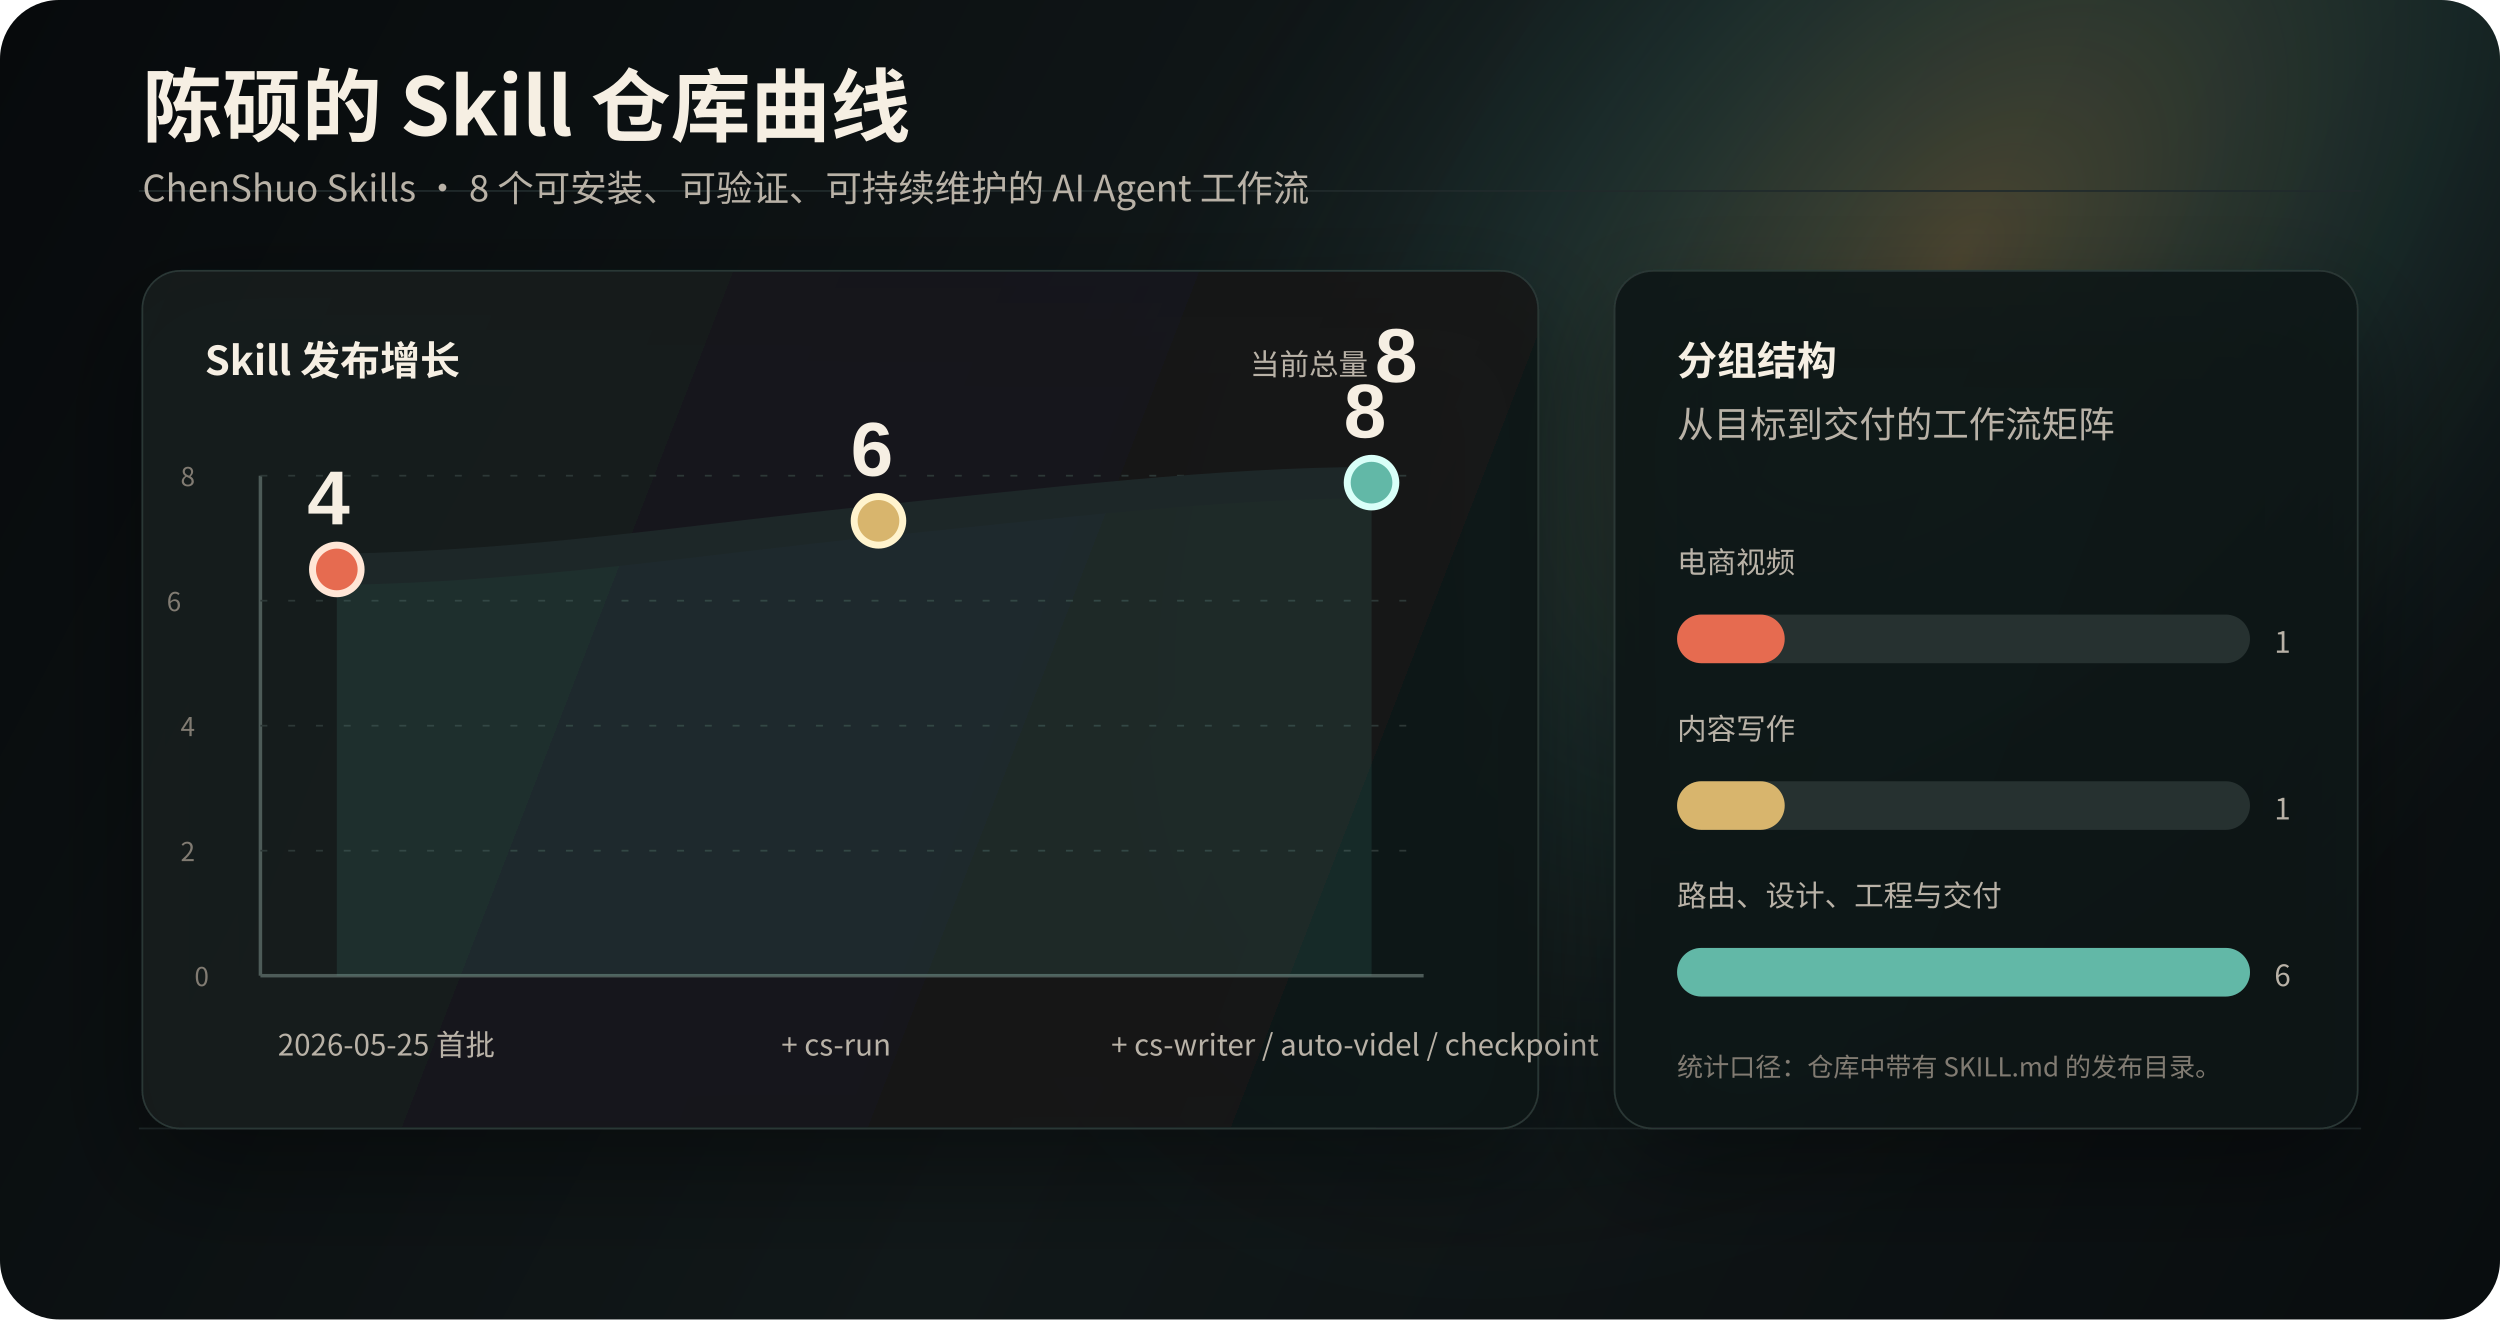
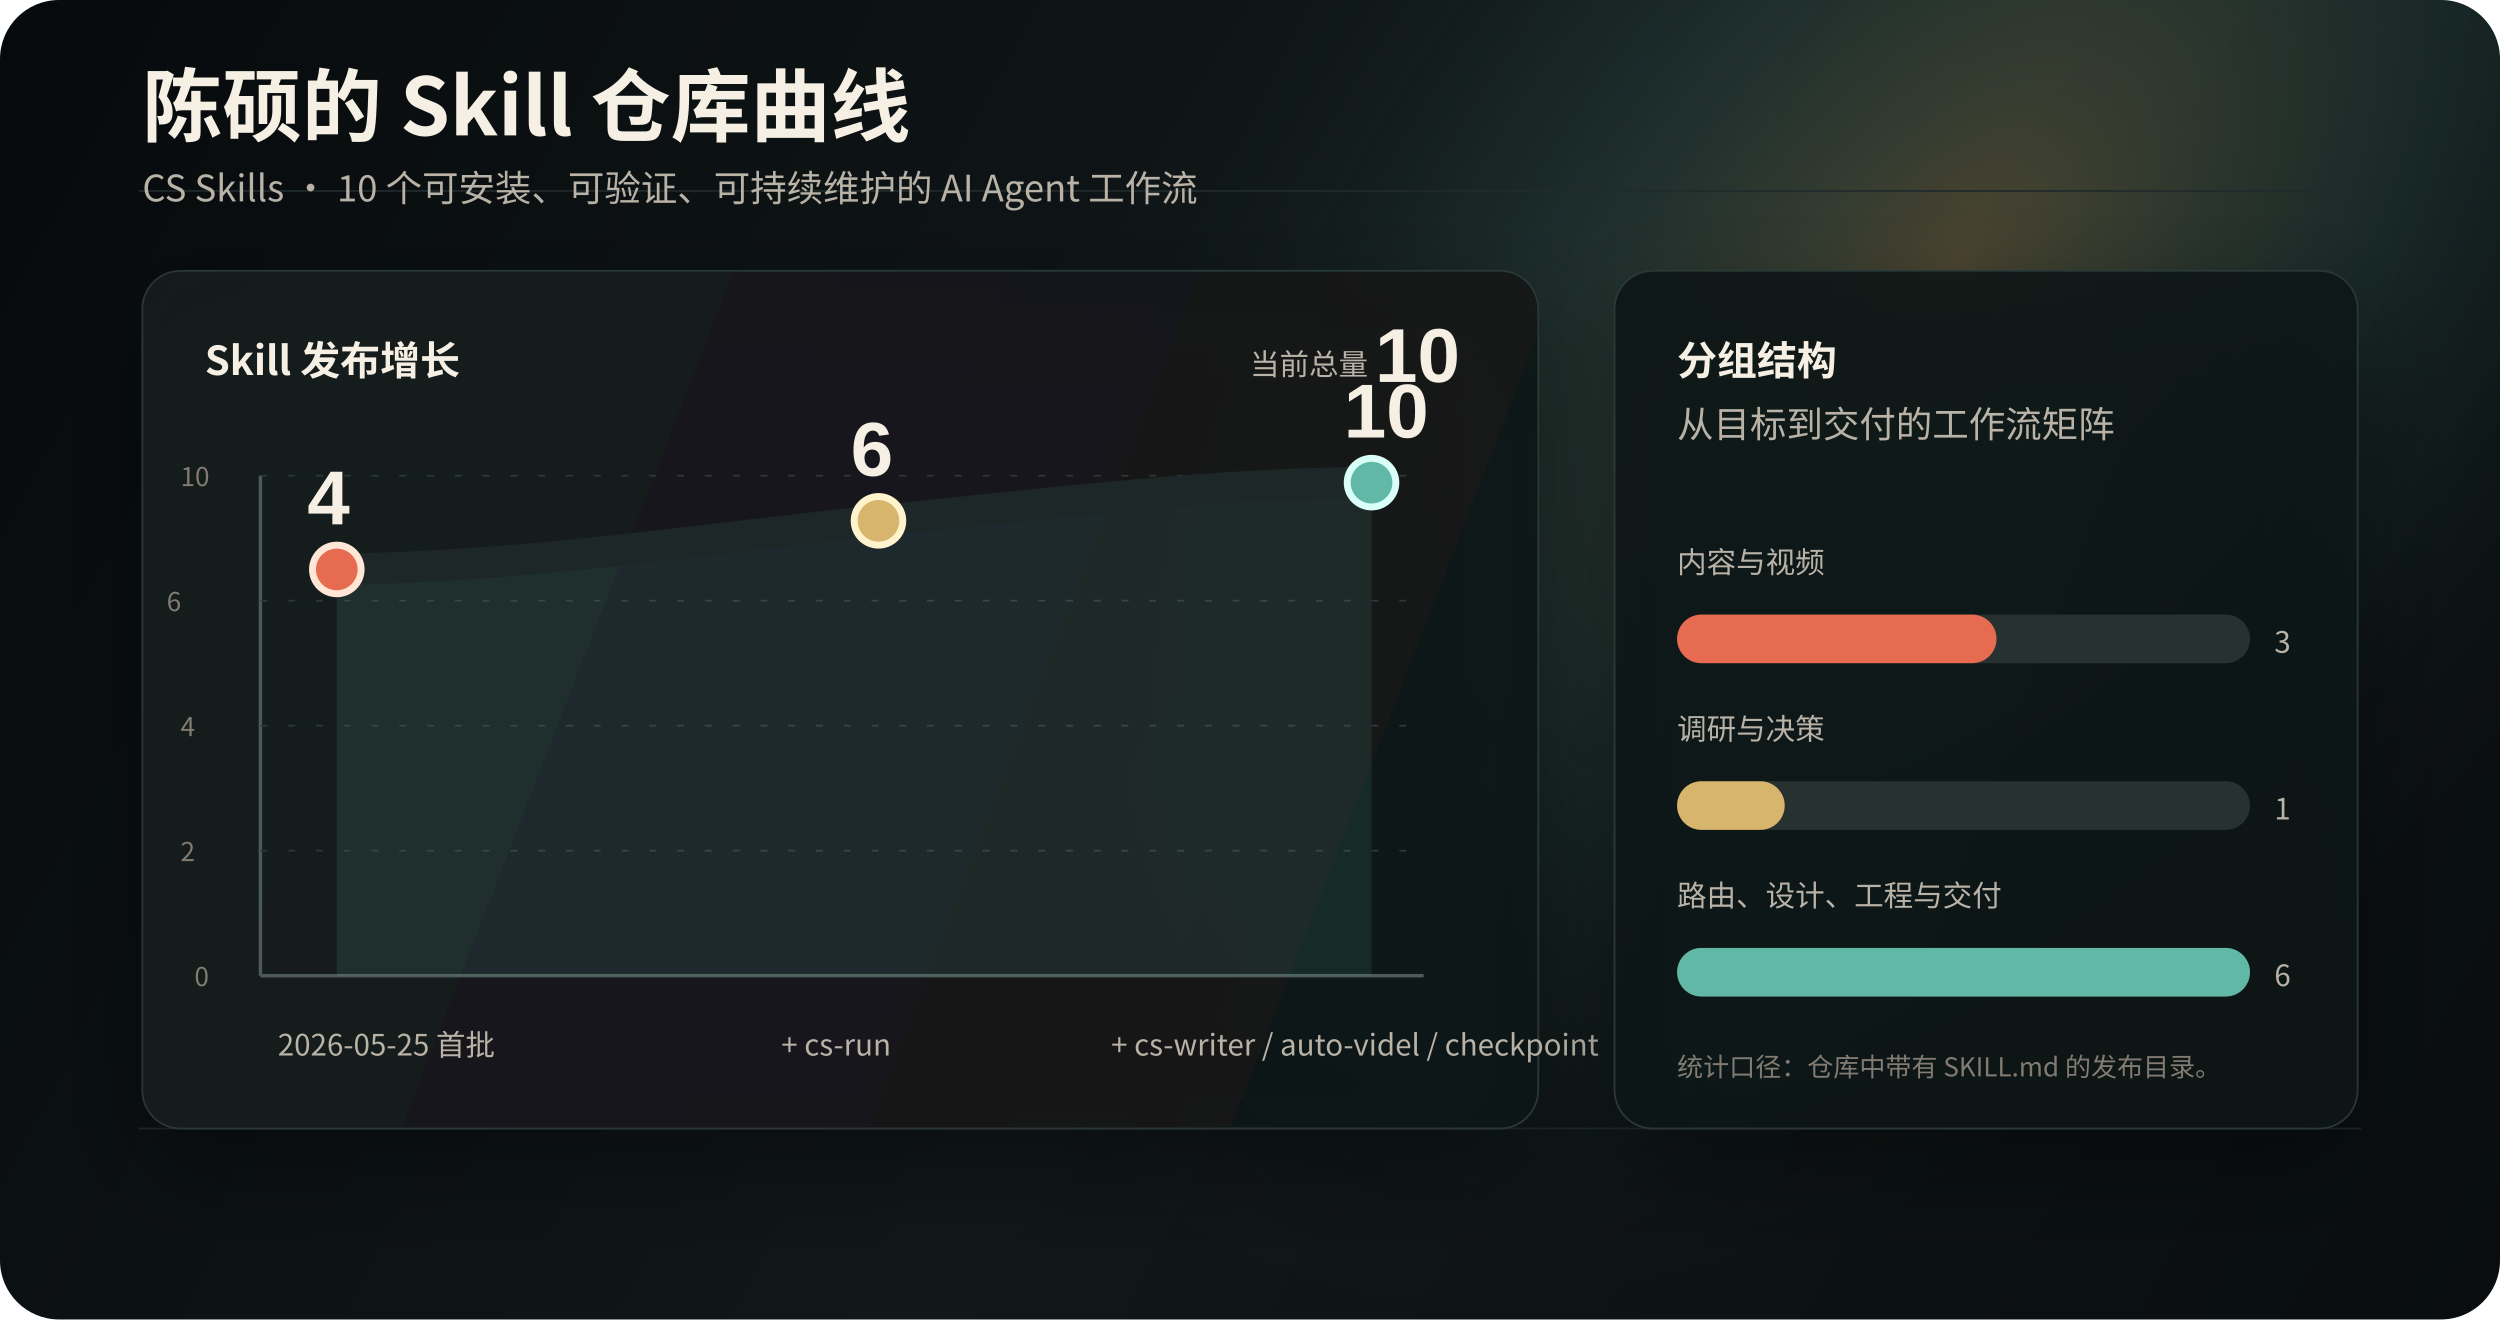
<svg xmlns="http://www.w3.org/2000/svg" width="1440" height="760" viewBox="0 0 1440 760" fill="none" role="img" aria-labelledby="title desc">
  <defs>
    <radialGradient id="halo" cx="0" cy="0" r="1" gradientUnits="userSpaceOnUse" gradientTransform="translate(1130 152) rotate(132) scale(760 440)">
      <stop stop-color="#D8B56D" stop-opacity="0.3" />
      <stop offset="0.48" stop-color="#62B8A7" stop-opacity="0.12" />
      <stop offset="1" stop-color="#090D0F" stop-opacity="0" />
    </radialGradient>
    <linearGradient id="bg" x1="0" y1="0" x2="1440" y2="760" gradientUnits="userSpaceOnUse">
      <stop stop-color="#070A0C" />
      <stop offset="0.5" stop-color="#111819" />
      <stop offset="1" stop-color="#090D0F" />
    </linearGradient>
    <linearGradient id="curve" x1="166" y1="562" x2="810" y2="210" gradientUnits="userSpaceOnUse">
      <stop stop-color="#E66B50" />
      <stop offset="0.45" stop-color="#D8B56D" />
      <stop offset="1" stop-color="#62B8A7" />
    </linearGradient>
    <linearGradient id="panel" x1="82" y1="156" x2="1358" y2="650" gradientUnits="userSpaceOnUse">
      <stop stop-color="#151B1D" stop-opacity="0.94" />
      <stop offset="1" stop-color="#0E1415" stop-opacity="0.88" />
    </linearGradient>
    <filter id="shadow" x="-20%" y="-20%" width="140%" height="140%">
      <feDropShadow dx="0" dy="24" stdDeviation="30" flood-color="#000000" flood-opacity="0.42" />
    </filter>
    <style>
      .title { font: 900 46px "Microsoft YaHei", "PingFang SC", "Noto Sans CJK SC", Arial, sans-serif; fill: #F6EFE3; }
      .subtitle { font: 500 21px "Microsoft YaHei", "PingFang SC", "Noto Sans CJK SC", Arial, sans-serif; fill: #B9B2A7; }
      .label { font: 800 23px "Microsoft YaHei", "PingFang SC", "Noto Sans CJK SC", Arial, sans-serif; fill: #F6EFE3; }
      .small { font: 500 17px "Microsoft YaHei", "PingFang SC", "Noto Sans CJK SC", Arial, sans-serif; fill: #B9B2A7; }
      .num { font: 900 44px Arial, sans-serif; fill: #F6EFE3; }
      .muted { font: 500 15px "Microsoft YaHei", "PingFang SC", "Noto Sans CJK SC", Arial, sans-serif; fill: #817B72; }
      .grid { stroke: #2D3837; stroke-width: 1; stroke-dasharray: 4 12; }
      .axis { stroke: #4D5B58; stroke-width: 2; }
      .pulse { animation: pulse 2.8s ease-in-out infinite; transform-origin: center; }
      .draw { stroke-dasharray: 740; stroke-dashoffset: 740; animation: draw 5s ease-in-out infinite; }
      @keyframes pulse { 0%,100% { opacity: .72; transform: scale(1); } 50% { opacity: 1; transform: scale(1.08); } }
      @keyframes draw { 0% { stroke-dashoffset: 740; opacity: .42; } 32%,72% { stroke-dashoffset: 0; opacity: 1; } 100% { stroke-dashoffset: -740; opacity: .42; } }
    </style>
  </defs>
  <rect width="1440" height="760" rx="34" fill="url(#bg)" />
  <rect width="1440" height="760" rx="34" fill="url(#halo)" />
  <path d="M80 110H1360" stroke="#202A2B" />
  <path d="M80 650H1360" stroke="#202A2B" />
  <text x="82" y="78" class="title">陈硕的 Skill 仓库曲线</text>
-   <text x="82" y="116" class="subtitle">ChenShuo Skills · 8 个可安装、可验证、可持续维护的 AI Agent 工作流</text>
+   <text x="82" y="116" class="subtitle">CS Skills · 10 个可安装、可验证、可持续维护的 AI Agent 工作流</text>
  <g filter="url(#shadow)">
    <rect x="82" y="156" width="804" height="494" rx="22" fill="url(#panel)" stroke="#2C3736" />
  </g>
  <text x="118" y="216" class="label">Skill 发布增长</text>
  <text x="720" y="216" class="small">当前总量</text>
-   <text x="792" y="220" class="num">8</text>
+   <text x="792" y="220" class="num">10</text>
  <line x1="150" y1="562" x2="820" y2="562" class="axis" />
  <line x1="150" y1="562" x2="150" y2="274" class="axis" />
  <line x1="150" y1="490" x2="820" y2="490" class="grid" />
  <line x1="150" y1="418" x2="820" y2="418" class="grid" />
  <line x1="150" y1="346" x2="820" y2="346" class="grid" />
  <line x1="150" y1="274" x2="820" y2="274" class="grid" />
  <text x="112" y="568" class="muted">0</text>
  <text x="104" y="496" class="muted">2</text>
  <text x="104" y="424" class="muted">4</text>
  <text x="96" y="352" class="muted">6</text>
-   <text x="104" y="280" class="muted">8</text>
+   <text x="104" y="280" class="muted">10</text>
  <path d="M194 328 C310 326 406 310 506 300 C604 290 704 278 790 278 L790 562 L194 562 Z" fill="#62B8A7" fill-opacity="0.12" />
  <path d="M194 328 C310 326 406 310 506 300 C604 290 704 278 790 278" stroke="#1D2728" stroke-width="18" stroke-linecap="round" />
  <path class="draw" d="M194 328 C310 326 406 310 506 300 C604 290 704 278 790 278" stroke="url(#curve)" stroke-width="8" stroke-linecap="round" />
  <g class="pulse">
    <circle cx="194" cy="328" r="14" fill="#E66B50" stroke="#FFE6D6" stroke-width="4" />
    <text x="177" y="302" class="num">4</text>
  </g>
  <g class="pulse">
    <circle cx="506" cy="300" r="14" fill="#D8B56D" stroke="#FFF3CD" stroke-width="4" />
    <text x="490" y="274" class="num">6</text>
  </g>
  <g class="pulse">
    <circle cx="790" cy="278" r="14" fill="#62B8A7" stroke="#D9FFF8" stroke-width="4" />
-     <text x="774" y="252" class="num">8</text>
+     <text x="774" y="252" class="num">10</text>
  </g>
  <text x="160" y="608" class="small">2026-05-25 首批</text>
  <text x="450" y="608" class="small">+ cs-run</text>
  <text x="640" y="608" class="small">+ cs-writer / auto-videl / checkpoint</text>
  <g filter="url(#shadow)">
    <rect x="930" y="156" width="428" height="494" rx="22" fill="url(#panel)" stroke="#2C3736" />
  </g>
  <text x="966" y="216" class="label">分组结构</text>
  <text x="966" y="252" class="subtitle">从目标到交付的工作流矩阵</text>
-   <text x="966" y="330" class="small">电商视频</text>
+   <text x="966" y="330" class="small">内容与视频</text>
  <rect x="966" y="354" width="330" height="28" rx="14" fill="#263130" />
-   <rect x="966" y="354" width="62" height="28" rx="14" fill="#E66B50" />
-   <text x="1310" y="376" class="small">1</text>
-   <text x="966" y="426" class="small">内容写作</text>
+   <rect x="966" y="354" width="184" height="28" rx="14" fill="#E66B50" />
+   <text x="1310" y="376" class="small">3</text>
+   <text x="966" y="426" class="small">调研与决策</text>
  <rect x="966" y="450" width="330" height="28" rx="14" fill="#263130" />
  <rect x="966" y="450" width="62" height="28" rx="14" fill="#D8B56D" />
  <text x="1310" y="472" class="small">1</text>
  <text x="966" y="522" class="small">路由、设计、工程与交付</text>
  <rect x="966" y="546" width="330" height="28" rx="14" fill="#263130" />
  <rect x="966" y="546" width="330" height="28" rx="14" fill="#62B8A7" />
  <text x="1310" y="568" class="small">6</text>
  <text x="966" y="620" class="muted">统计口径：仓库中带有 SKILL.md 的发布目录。</text>
</svg>
